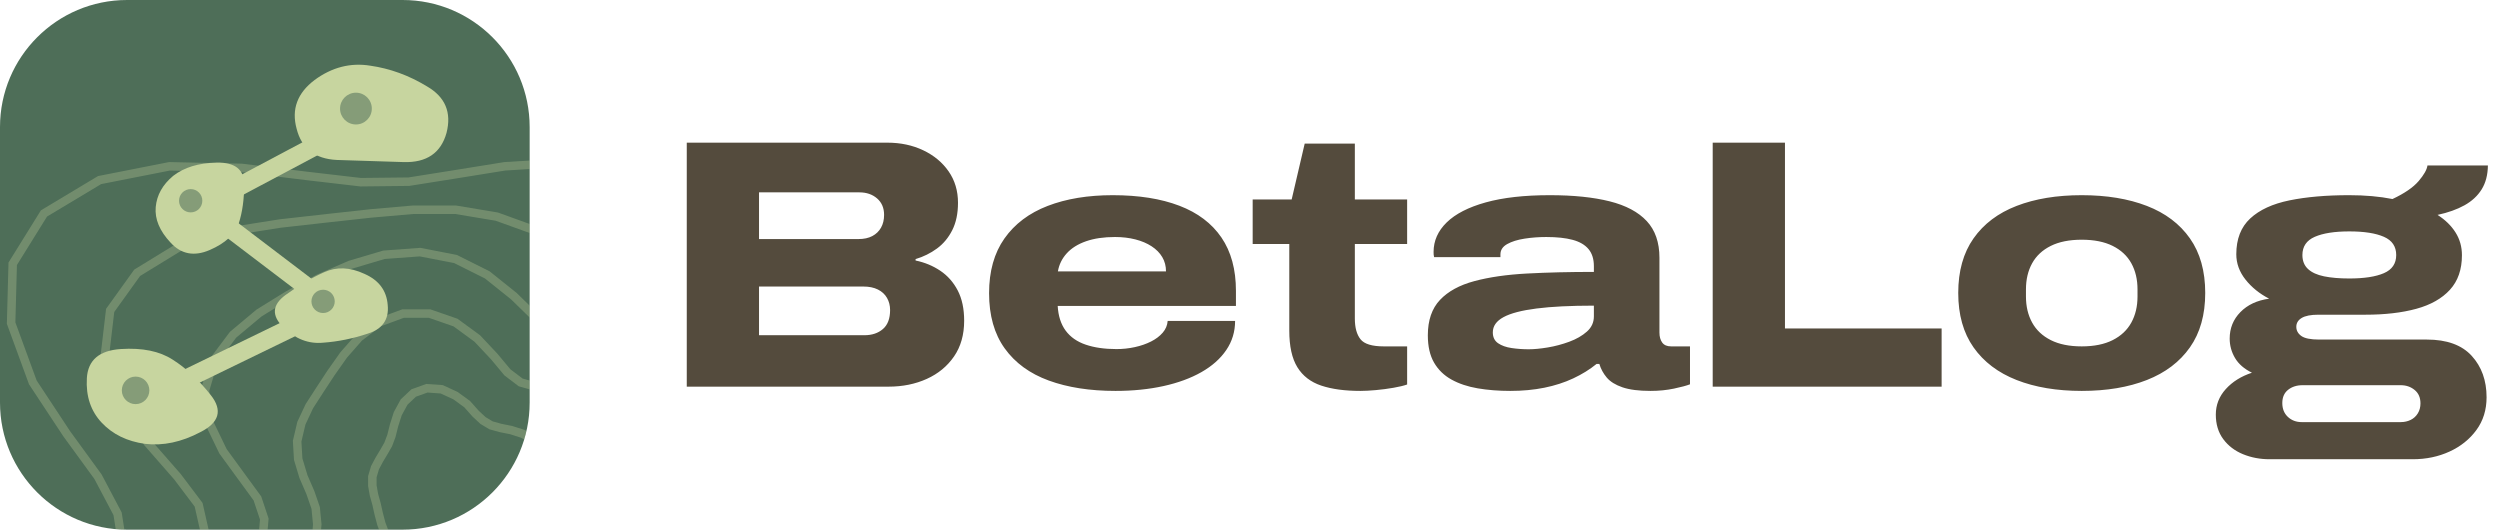
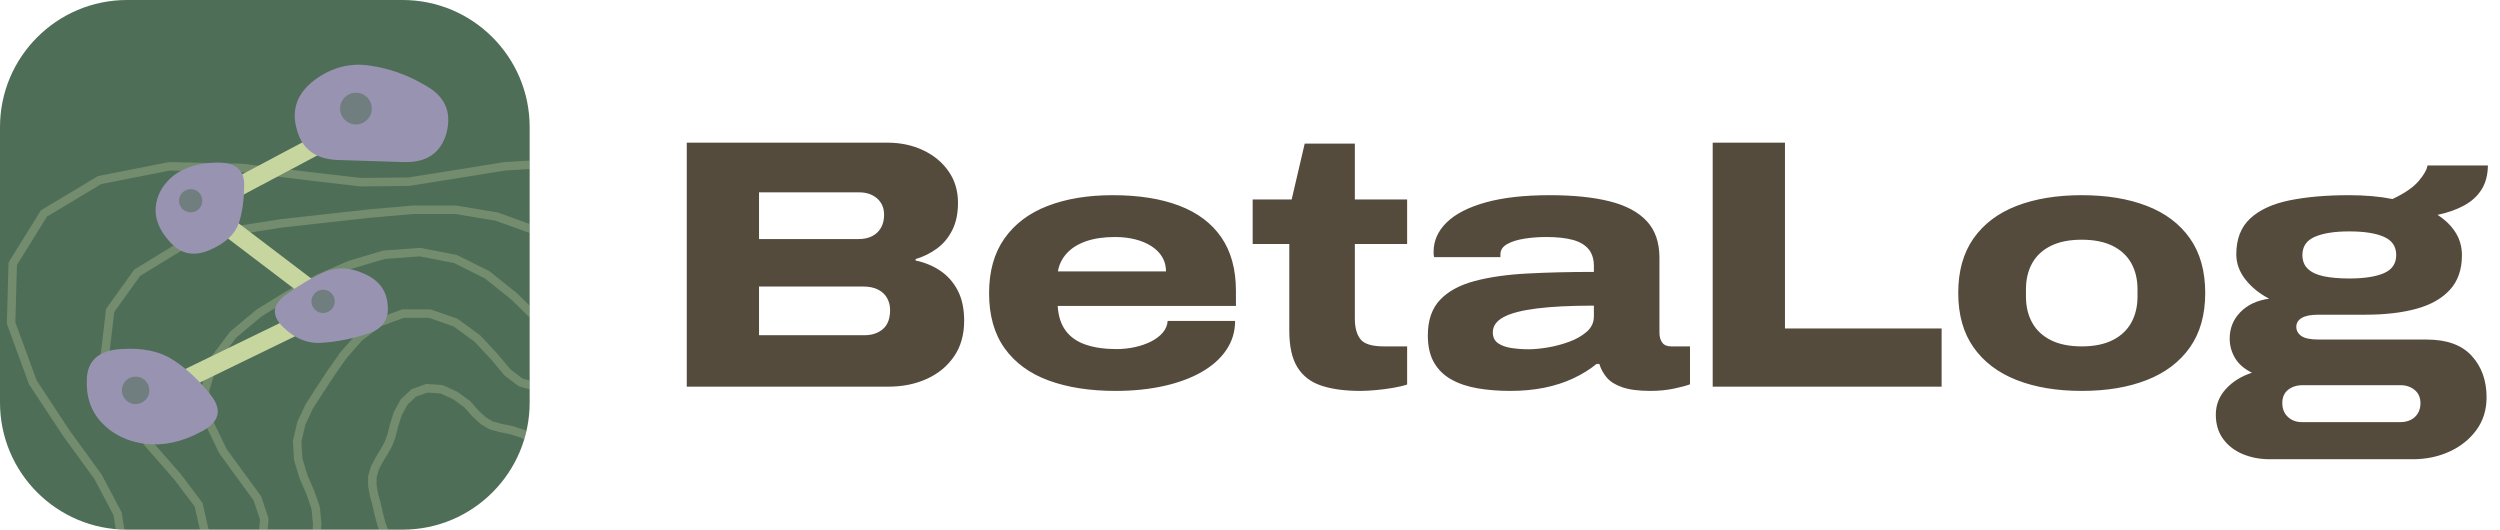
<svg xmlns="http://www.w3.org/2000/svg" viewBox="0 0 472 100" role="img" aria-label="BetaLog">
  <rect width="100" height="100" rx="24" fill="#4E6E58" />
  <clipPath id="c">
    <rect width="100" height="100" rx="24" />
  </clipPath>
  <g clip-path="url(#c)" fill="none" stroke="#C7D59F" stroke-width="1.6" opacity=".3">
    <path d="M103.9,90.0L104.1,92.0L104.0,94.0L103.5,96.0L102.4,97.9L100.5,99.3L98.1,100.1L95.5,100.3L93.1,100.2L91.0,100.1L89.3,100.4L87.8,101.3L86.0,102.7L83.8,104.1L81.1,105.1L78.4,105.3L75.9,104.6L74.0,103.0L72.8,101.0L72.0,98.9L71.5,97.0L71.1,95.2L70.6,93.4L70.3,91.7L70.3,90.0L70.8,88.3L71.6,86.8L72.5,85.3L73.3,83.9L73.9,82.3L74.4,80.3L75.1,78.1L76.3,75.9L78.1,74.2L80.6,73.3L83.4,73.5L86.0,74.7L88.2,76.3L89.8,78.1L91.2,79.4L92.7,80.3L94.5,80.8L96.5,81.2L98.7,81.9L100.6,83.0L102.1,84.4L103.1,86.2L103.6,88.1L103.9,90.0Z" />
    <path d="M122.1,90.0L120.6,93.8L118.7,97.3L116.7,100.6L114.5,103.7L111.8,106.5L108.3,108.6L104.3,109.9L100.2,110.5L96.3,110.8L92.9,111.4L89.6,112.7L86.0,114.9L81.7,117.4L76.5,119.5L71.0,120.2L65.9,119.0L62.1,116.0L60.0,111.7L59.4,107.0L59.6,102.7L59.9,99.0L59.6,95.9L58.6,93.0L57.3,90.0L56.3,86.7L56.1,83.3L56.9,79.9L58.4,76.7L60.4,73.6L62.5,70.4L64.9,67.0L67.8,63.7L71.5,60.9L76.1,59.2L81.1,59.2L86.0,60.9L90.1,63.9L93.3,67.3L95.8,70.3L98.3,72.2L101.5,73.1L105.8,73.5L110.8,74.2L115.8,75.7L119.8,78.3L122.2,81.9L122.9,86.0L122.1,90.0Z" />
    <path d="M141.6,90.0L137.3,95.6L132.1,100.3L127.4,104.3L123.5,108.0L120.2,111.9L116.8,115.7L112.8,119.1L108.1,121.9L102.8,123.9L97.4,125.4L91.8,126.9L86.0,128.9L79.5,131.2L72.1,133.1L64.3,133.7L56.8,132.2L50.9,128.1L47.6,122.0L46.9,115.0L48.0,108.3L49.5,102.6L49.9,98.0L48.6,94.1L45.6,90.0L42.1,85.2L39.4,79.6L38.7,73.7L40.4,68.0L44.0,63.2L48.9,59.1L54.4,55.7L60.1,52.6L66.1,50.0L72.5,48.1L79.3,47.6L86.0,48.9L92.0,51.9L97.0,55.9L101.0,59.8L104.8,62.9L109.4,64.6L115.5,65.4L123.0,66.3L131.1,68.3L138.2,72.0L142.7,77.3L143.8,83.7L141.6,90.0Z" />
    <path d="M160.7,90.0L154.0,97.5L145.5,103.3L137.3,107.7L131.0,111.6L126.8,116.1L123.8,121.5L120.8,127.8L116.5,134.0L110.4,139.2L103.0,142.7L94.6,144.7L86.0,145.6L77.2,145.9L68.0,145.9L58.7,144.9L49.7,142.4L42.1,137.7L37.0,130.8L35.0,122.6L35.7,114.2L37.6,106.7L38.7,100.6L37.5,95.3L33.5,90.0L27.9,83.6L22.6,75.8L19.8,67.1L20.8,58.6L25.9,51.5L33.9,46.6L43.4,43.7L52.9,42.2L61.8,41.2L70.0,40.3L78.0,39.6L86.0,39.6L93.8,40.9L101.0,43.5L107.4,47.0L113.3,50.6L119.5,53.6L127.0,55.9L136.0,58.1L145.9,61.2L155.1,66.1L161.5,73.1L163.6,81.5L160.7,90.0Z" />
    <path d="M176.9,90.0L169.6,99.2L159.2,106.4L148.4,111.5L139.6,115.8L133.9,120.6L130.8,127.3L128.5,136.1L124.8,146.0L118.4,155.2L109.1,161.9L97.9,165.1L86.0,164.9L74.6,162.2L64.0,158.3L54.2,154.0L44.9,149.3L36.4,143.8L29.5,137.1L24.9,129.1L23.0,120.3L23.0,111.8L23.3,104.0L22.2,97.0L18.5,90.0L12.6,81.9L6.2,72.2L2.1,61.0L2.4,49.8L8.3,40.3L18.8,34.0L32.0,31.4L45.6,31.7L57.8,33.2L68.1,34.4L77.2,34.3L86.0,32.9L95.3,31.4L105.0,30.8L114.8,32.0L124.1,35.0L132.9,39.1L141.5,43.8L150.6,48.7L160.1,54.3L169.3,61.2L176.3,69.8L179.2,79.8L176.9,90.0Z" />
  </g>
  <path d="M28,75 L63,58 L38,39 L70,22" fill="none" stroke="#C7D59F" stroke-width="3.5" stroke-linecap="round" stroke-linejoin="round" />
-   <path d="M39.8,74.6Q43.2,78.9 37.8,81.6Q32.5,84.4 27.4,83.8Q22.3,83.1 19.2,79.8Q16.1,76.5 16.4,71.4Q16.7,66.3 22.8,65.9Q28.9,65.5 32.6,67.9Q36.4,70.3 39.8,74.6Z" fill="#C7D59F" />
+   <path d="M39.8,74.6Q43.2,78.9 37.8,81.6Q32.5,84.4 27.4,83.8Q22.3,83.1 19.2,79.8Q16.1,76.5 16.4,71.4Q16.7,66.3 22.8,65.9Q28.9,65.5 32.6,67.9Q36.4,70.3 39.8,74.6Z" fill="#9993B2" />
  <circle cx="25.6" cy="73.7" r="2.6" fill="#4E6E58" opacity=".55" />
-   <path d="M68.8,51.7Q72.9,53.5 73.2,57.6Q73.6,61.7 69.4,63.0Q65.2,64.4 61.0,64.7Q56.9,65.1 53.5,61.8Q50.1,58.5 53.9,55.7Q57.6,53.0 61.2,51.4Q64.7,49.8 68.8,51.7Z" fill="#C7D59F" />
+   <path d="M68.8,51.7Q72.9,53.5 73.2,57.6Q73.6,61.7 69.4,63.0Q65.2,64.4 61.0,64.7Q56.9,65.1 53.5,61.8Q50.1,58.5 53.9,55.7Q57.6,53.0 61.2,51.4Q64.7,49.8 68.8,51.7Z" fill="#9993B2" />
  <circle cx="61.0" cy="56.9" r="2.2" fill="#4E6E58" opacity=".55" />
-   <path d="M45.1,42.1Q44.0,45.3 39.6,47.2Q35.2,49.1 32.2,45.8Q29.1,42.5 29.4,39.1Q29.7,35.7 32.7,33.2Q35.8,30.8 40.9,30.7Q46.1,30.6 46.1,34.8Q46.1,39.0 45.1,42.1Z" fill="#C7D59F" />
+   <path d="M45.1,42.1Q44.0,45.3 39.6,47.2Q35.2,49.1 32.2,45.8Q29.1,42.5 29.4,39.1Q29.7,35.7 32.7,33.2Q35.8,30.8 40.9,30.7Q46.1,30.6 46.1,34.8Q46.1,39.0 45.1,42.1Z" fill="#9993B2" />
  <circle cx="36.0" cy="37.9" r="2.2" fill="#4E6E58" opacity=".55" />
-   <path d="M80.6,16.3Q85.8,19.3 84.3,25.1Q82.7,30.8 76.2,30.6Q69.8,30.4 63.6,30.2Q57.4,29.9 56.0,24.3Q54.5,18.8 59.4,15.1Q64.3,11.5 69.9,12.4Q75.5,13.2 80.6,16.3Z" fill="#C7D59F" />
+   <path d="M80.6,16.3Q85.8,19.3 84.3,25.1Q82.7,30.8 76.2,30.6Q69.8,30.4 63.6,30.2Q57.4,29.9 56.0,24.3Q54.5,18.8 59.4,15.1Q64.3,11.5 69.9,12.4Q75.5,13.2 80.6,16.3Z" fill="#9993B2" />
  <circle cx="67.2" cy="20.5" r="3.0" fill="#4E6E58" opacity=".55" />
  <path transform="translate(124 73) scale(0.067)" fill="#544B3D" d="M84.5 0.0V-687.543H649.738Q705.634 -687.543 750.86 -666.043Q796.086 -644.543 822.445 -606.543Q848.803 -568.543 848.803 -518.087Q848.803 -473.109 832.716 -441.109Q816.629 -409.109 789.522 -389.239Q762.414 -369.37 729.282 -359.457V-355.457Q767.881 -347.457 798.94 -326.587Q829.999 -305.717 848.086 -270.946Q866.173 -236.174 866.173 -185.739Q866.173 -126.63 837.673 -85.174Q809.173 -43.717 760.858 -21.859Q712.542 0.0 652.999 0.0ZM288.129 -144.934H585.044Q617.039 -144.934 637.248 -162.374Q657.458 -179.813 657.458 -215.858Q657.458 -234.891 648.732 -250.092Q640.007 -265.292 623.136 -273.701Q606.265 -282.109 582.305 -282.109H288.129ZM288.129 -415.891H568.131Q591.395 -415.891 607.328 -424.304Q623.262 -432.717 631.903 -448.005Q640.544 -463.292 640.544 -484.0Q640.544 -513.305 620.792 -530.403Q601.04 -547.5 570.87 -547.5H288.129ZM1292.564 12.0Q1184.586 12.0 1104.565 -17.228Q1024.543 -46.457 980.468 -107.728Q936.392 -169.0 936.392 -263.543Q936.392 -356.087 979.739 -417.587Q1023.087 -479.087 1101.521 -509.315Q1179.956 -539.543 1284.847 -539.543Q1394.738 -539.543 1472.488 -509.859Q1550.238 -480.174 1591.129 -420.315Q1632.02 -360.457 1632.02 -269.935V-227.37H1129.759Q1132.216 -184.891 1152.183 -157.837Q1172.151 -130.782 1208.76 -118.326Q1245.369 -105.869 1295.478 -105.869Q1321.825 -105.869 1347.151 -111.413Q1372.478 -116.956 1392.815 -127.228Q1413.152 -137.5 1425.717 -152.097Q1438.283 -166.695 1439.652 -185.261H1629.65Q1629.65 -139.826 1604.803 -103.239Q1579.955 -66.652 1534.792 -40.968Q1489.629 -15.283 1427.825 -1.641Q1366.021 12.0 1292.564 12.0ZM1130.303 -324.804H1434.935Q1434.935 -347.283 1424.424 -365.022Q1413.913 -382.761 1394.532 -395.446Q1375.152 -408.131 1348.771 -414.903Q1322.391 -421.674 1291.195 -421.674Q1243.999 -421.674 1209.662 -409.718Q1175.325 -397.761 1155.314 -375.75Q1135.303 -353.739 1130.303 -324.804ZM1982.846 12.0Q1917.238 12.0 1872.542 -2.913Q1827.847 -17.826 1805.097 -54.783Q1782.348 -91.739 1782.348 -157.826V-402.066H1679.174V-527.543H1789.065L1825.76 -684.804H1967.085V-527.543H2114.433V-402.066H1967.085V-191.738Q1967.085 -153.651 1983.031 -133.564Q1998.976 -113.478 2048.693 -113.478H2114.433V-6.087Q2100.433 -1.087 2075.944 3.185Q2051.455 7.457 2026.194 9.728Q2000.933 12.0 1982.846 12.0ZM2405.0 12Q2355.826 12.0 2313.424 4.772Q2271.022 -2.457 2239.435 -19.957Q2207.848 -37.457 2190.305 -67.728Q2172.761 -98.0 2172.761 -144.63Q2172.761 -208.087 2206.946 -244.359Q2241.131 -280.63 2304.044 -297.446Q2366.957 -314.261 2452.457 -318.804Q2537.957 -323.348 2640.674 -323.348V-339.37Q2640.674 -369.565 2625.533 -387.663Q2610.392 -405.761 2580.783 -413.718Q2551.174 -421.674 2506.586 -421.674Q2474.629 -421.674 2444.977 -417.033Q2415.325 -412.392 2396.325 -401.75Q2377.325 -391.109 2377.325 -372.565V-364.913H2190.414Q2189.414 -368.913 2189.185 -372.098Q2188.957 -375.283 2188.957 -379.739Q2188.957 -426.739 2225.946 -462.826Q2262.935 -498.913 2335.913 -519.228Q2408.891 -539.543 2516.5 -539.543Q2616.021 -539.543 2684.956 -522.272Q2753.89 -505.0 2789.651 -466.543Q2825.412 -428.087 2825.412 -363.174V-152.478Q2825.412 -135.108 2833.183 -124.293Q2840.955 -113.478 2858.325 -113.478H2911.499V-6.63Q2897.151 -1.0 2866.303 5.5Q2835.456 12.0 2800.195 12.0Q2750.76 12.0 2721.097 1.815Q2691.435 -8.37 2676.859 -25.739Q2662.283 -43.109 2656.109 -63.935H2648.109Q2619.565 -40.652 2582.468 -23.283Q2545.37 -5.913 2501.0 3.043Q2456.63 12.0 2405.0 12ZM2456.934 -105.326Q2479.695 -105.326 2510.489 -110.424Q2541.283 -115.521 2571.294 -126.576Q2601.305 -137.63 2620.99 -155.141Q2640.674 -172.652 2640.674 -198.022V-228.283Q2542.261 -228.283 2479.086 -220.239Q2415.912 -212.196 2385.89 -195.826Q2355.868 -179.457 2355.868 -152.978Q2355.868 -132.608 2370.651 -122.424Q2385.434 -112.239 2408.858 -108.782Q2432.282 -105.326 2456.934 -105.326ZM2975.5 0.0V-687.543H3179.129V-163.89H3620.563V0.0ZM4015.391 12.0Q3910.043 12.0 3831.837 -18.728Q3753.63 -49.457 3710.511 -110.685Q3667.392 -171.913 3667.392 -264.0Q3667.392 -356.543 3710.511 -417.815Q3753.63 -479.087 3831.837 -509.315Q3910.043 -539.543 4015.391 -539.543Q4120.738 -539.543 4198.945 -509.315Q4277.151 -479.087 4320.27 -417.815Q4363.39 -356.543 4363.39 -264.0Q4363.39 -171.913 4320.27 -110.685Q4277.151 -49.457 4198.945 -18.728Q4120.738 12.0 4015.391 12.0ZM4015.391 -113.478Q4067.586 -113.478 4102.652 -131.162Q4137.717 -148.847 4155.141 -180.543Q4172.565 -212.239 4172.565 -254.0V-274.0Q4172.565 -316.218 4155.141 -347.685Q4137.717 -379.153 4102.652 -396.609Q4067.586 -414.066 4015.391 -414.066Q3963.195 -414.066 3928.129 -396.609Q3893.064 -379.153 3875.64 -347.685Q3858.216 -316.218 3858.216 -274.0V-254.0Q3858.216 -212.239 3875.64 -180.543Q3893.064 -148.847 3928.129 -131.162Q3963.195 -113.478 4015.391 -113.478ZM4544.479 204.521Q4504.458 204.521 4469.849 190.348Q4435.24 176.174 4414.229 147.902Q4393.218 119.63 4393.218 78.695Q4393.218 37.978 4421.261 6.891Q4449.305 -24.196 4495.022 -39.283Q4462.392 -55.283 4447.348 -80.696Q4432.305 -106.109 4432.305 -135.479Q4432.305 -179.283 4462.522 -210.098Q4492.739 -240.913 4543.457 -247.913Q4502.913 -268.826 4476.924 -301.641Q4450.935 -334.457 4450.935 -373.087Q4450.935 -437.435 4490.141 -473.891Q4529.348 -510.348 4600.826 -524.946Q4672.304 -539.543 4768.847 -539.543Q4802.586 -539.543 4833.141 -536.859Q4863.695 -534.174 4891.065 -528.717Q4941.782 -552.521 4964.565 -579.108Q4987.348 -605.695 4989.63 -623.348H5159.933Q5159.477 -583.543 5142.39 -556.0Q5125.303 -528.457 5093.814 -511.0Q5062.325 -493.543 5018.064 -484.0Q5050.868 -462.913 5068.814 -434.37Q5086.759 -405.826 5086.759 -370.37Q5086.759 -310.022 5052.955 -273.022Q5019.151 -236.022 4958.205 -219.381Q4897.26 -202.739 4814.607 -202.739H4682.129Q4650.412 -202.739 4635.227 -193.598Q4620.042 -184.457 4620.042 -168.717Q4620.042 -152.978 4634.14 -142.837Q4648.238 -132.695 4684.412 -132.695H4987.781Q5072.477 -132.695 5114.335 -86.793Q5156.194 -40.891 5156.194 29.913Q5156.194 83.174 5127.477 122.304Q5098.759 161.435 5051.683 182.978Q5004.607 204.521 4948.347 204.521ZM4635.325 99.913H4914.174Q4929.63 99.913 4942.315 93.685Q4955.0 87.457 4962.457 75.272Q4969.913 63.087 4969.913 47.174Q4969.913 22.804 4953.5 9.348Q4937.087 -4.109 4914.174 -4.109H4637.607Q4613.325 -4.109 4596.955 8.848Q4580.585 21.804 4580.585 46.174Q4580.585 70.543 4596.27 85.228Q4611.955 99.913 4635.325 99.913ZM4769.391 -304.804Q4832.239 -304.804 4866.902 -319.804Q4901.565 -334.804 4901.565 -370.913Q4901.565 -407.022 4866.902 -422.25Q4832.239 -437.479 4769.391 -437.479Q4707.086 -437.479 4672.151 -422.25Q4637.216 -407.022 4637.216 -370.913Q4637.216 -346.261 4652.955 -331.576Q4668.694 -316.891 4698.26 -310.848Q4727.825 -304.804 4769.391 -304.804Z" />
</svg>
